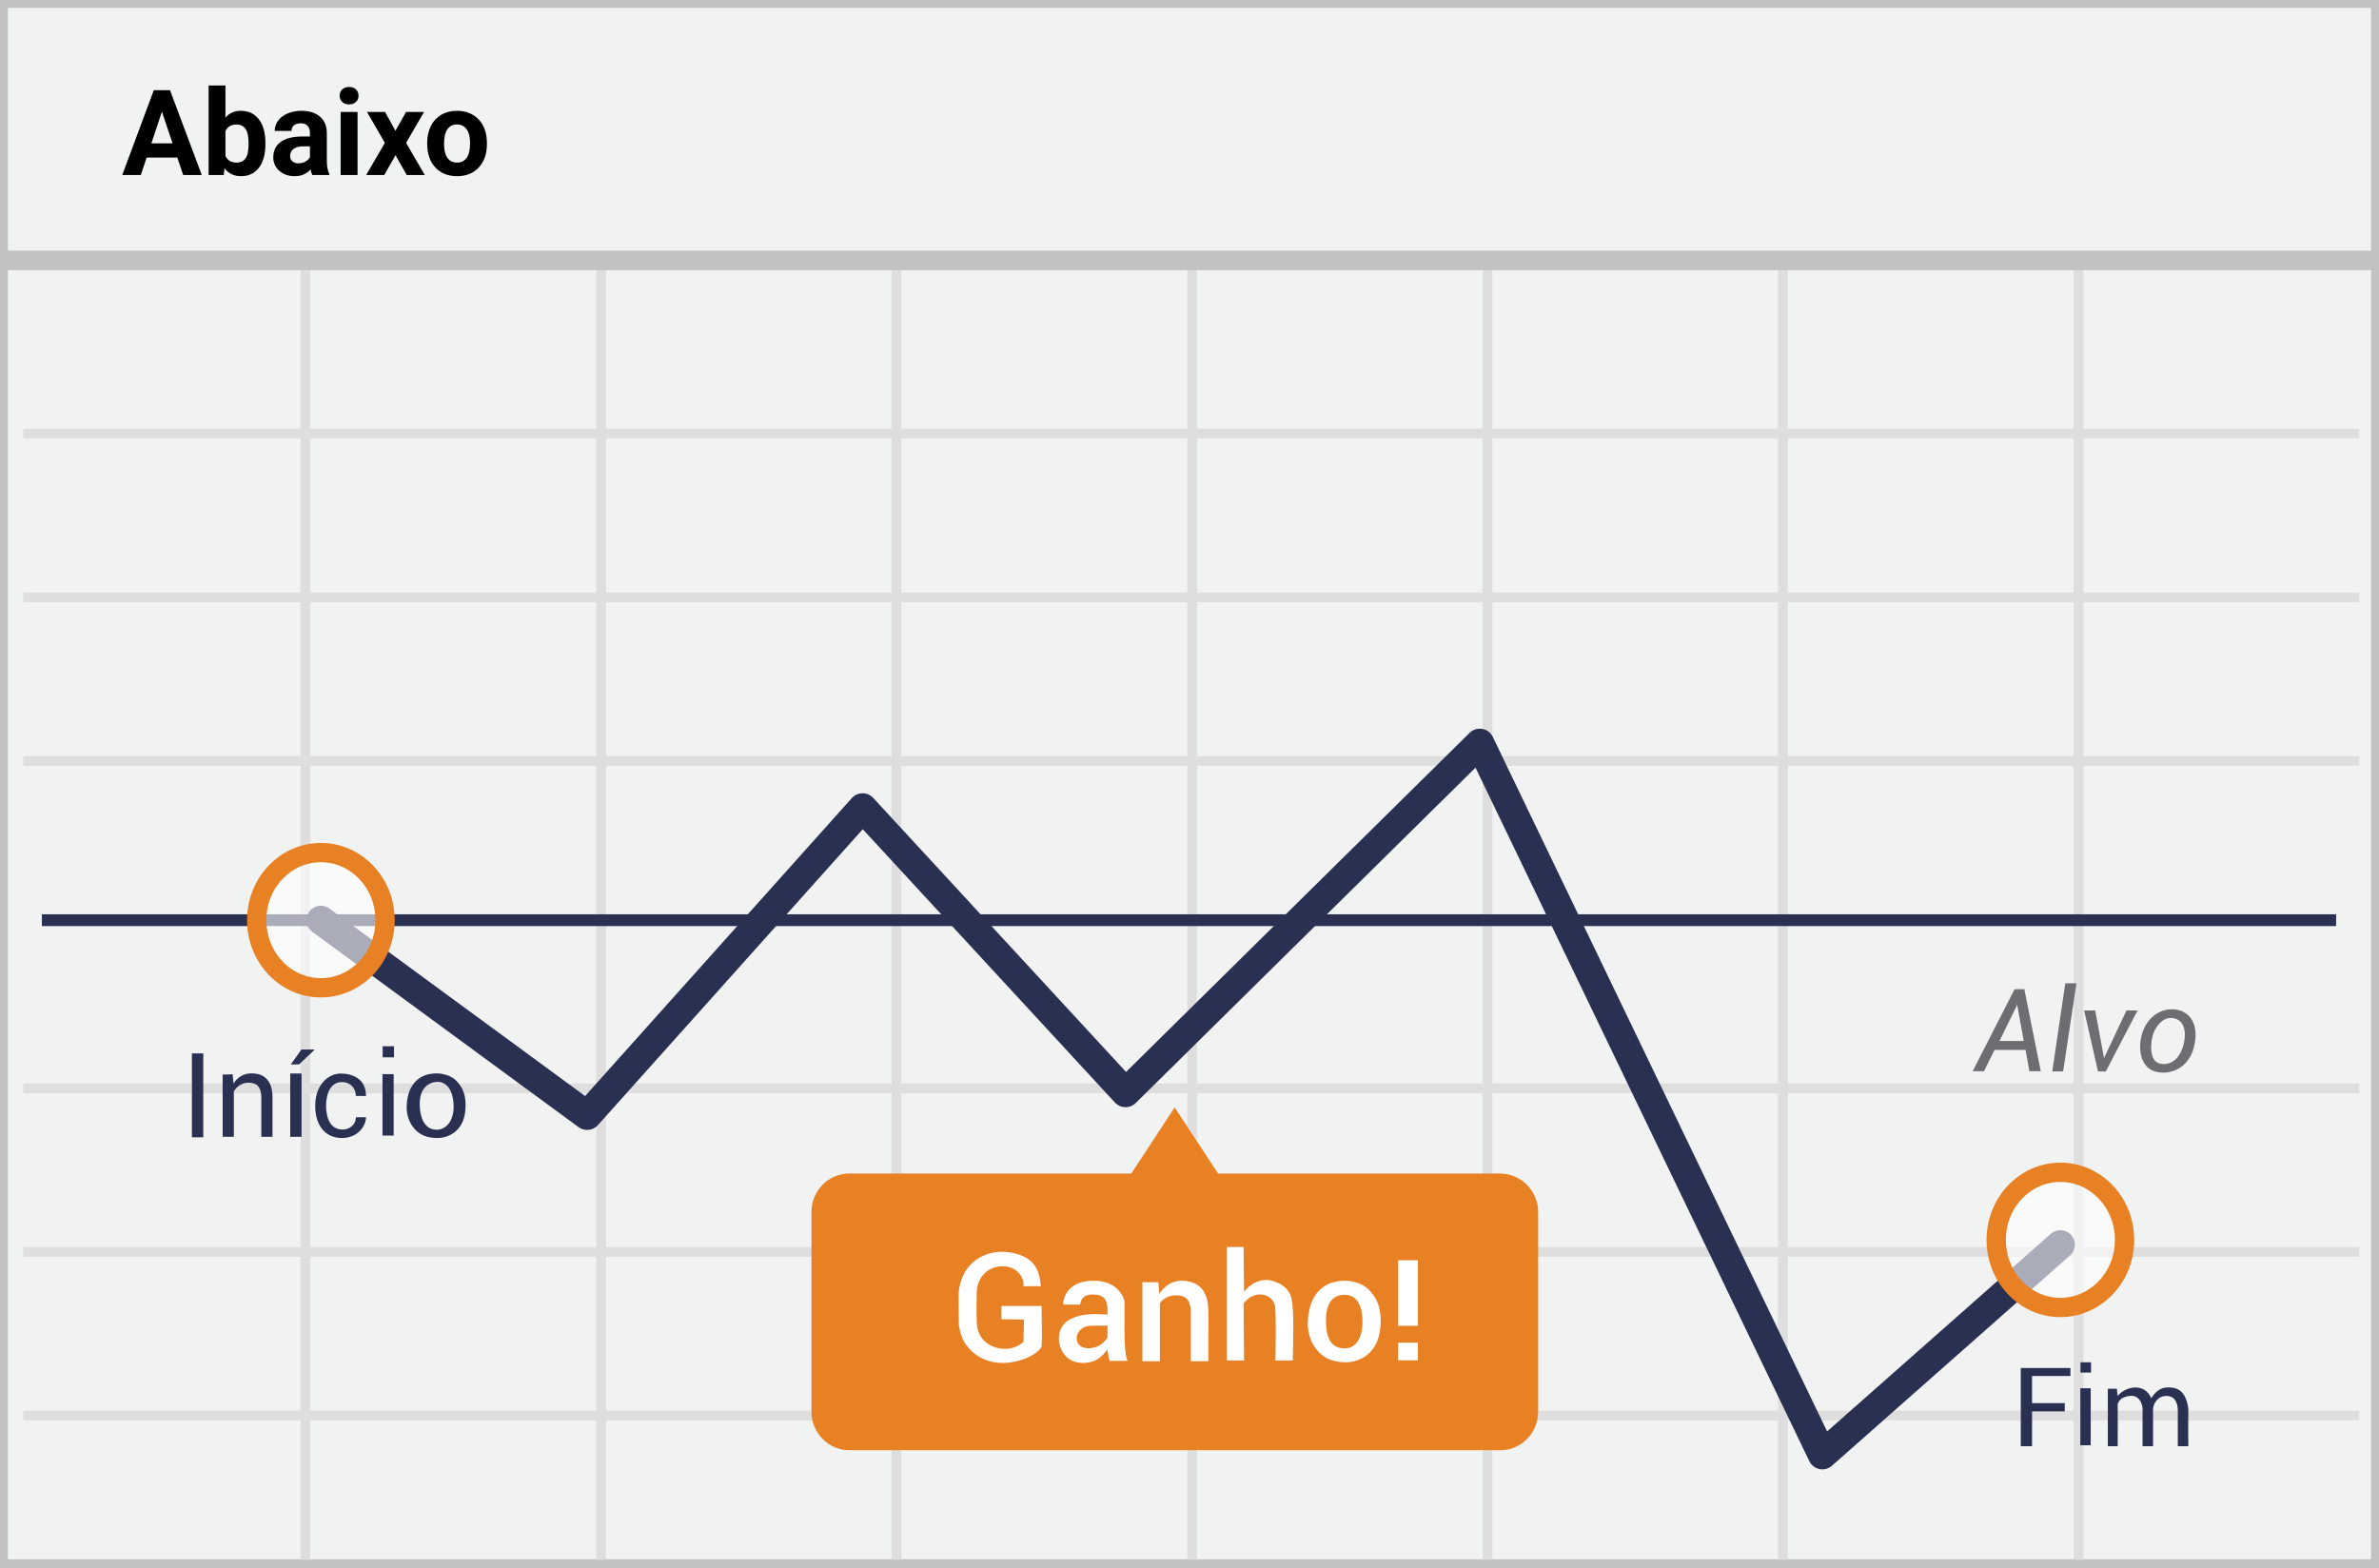
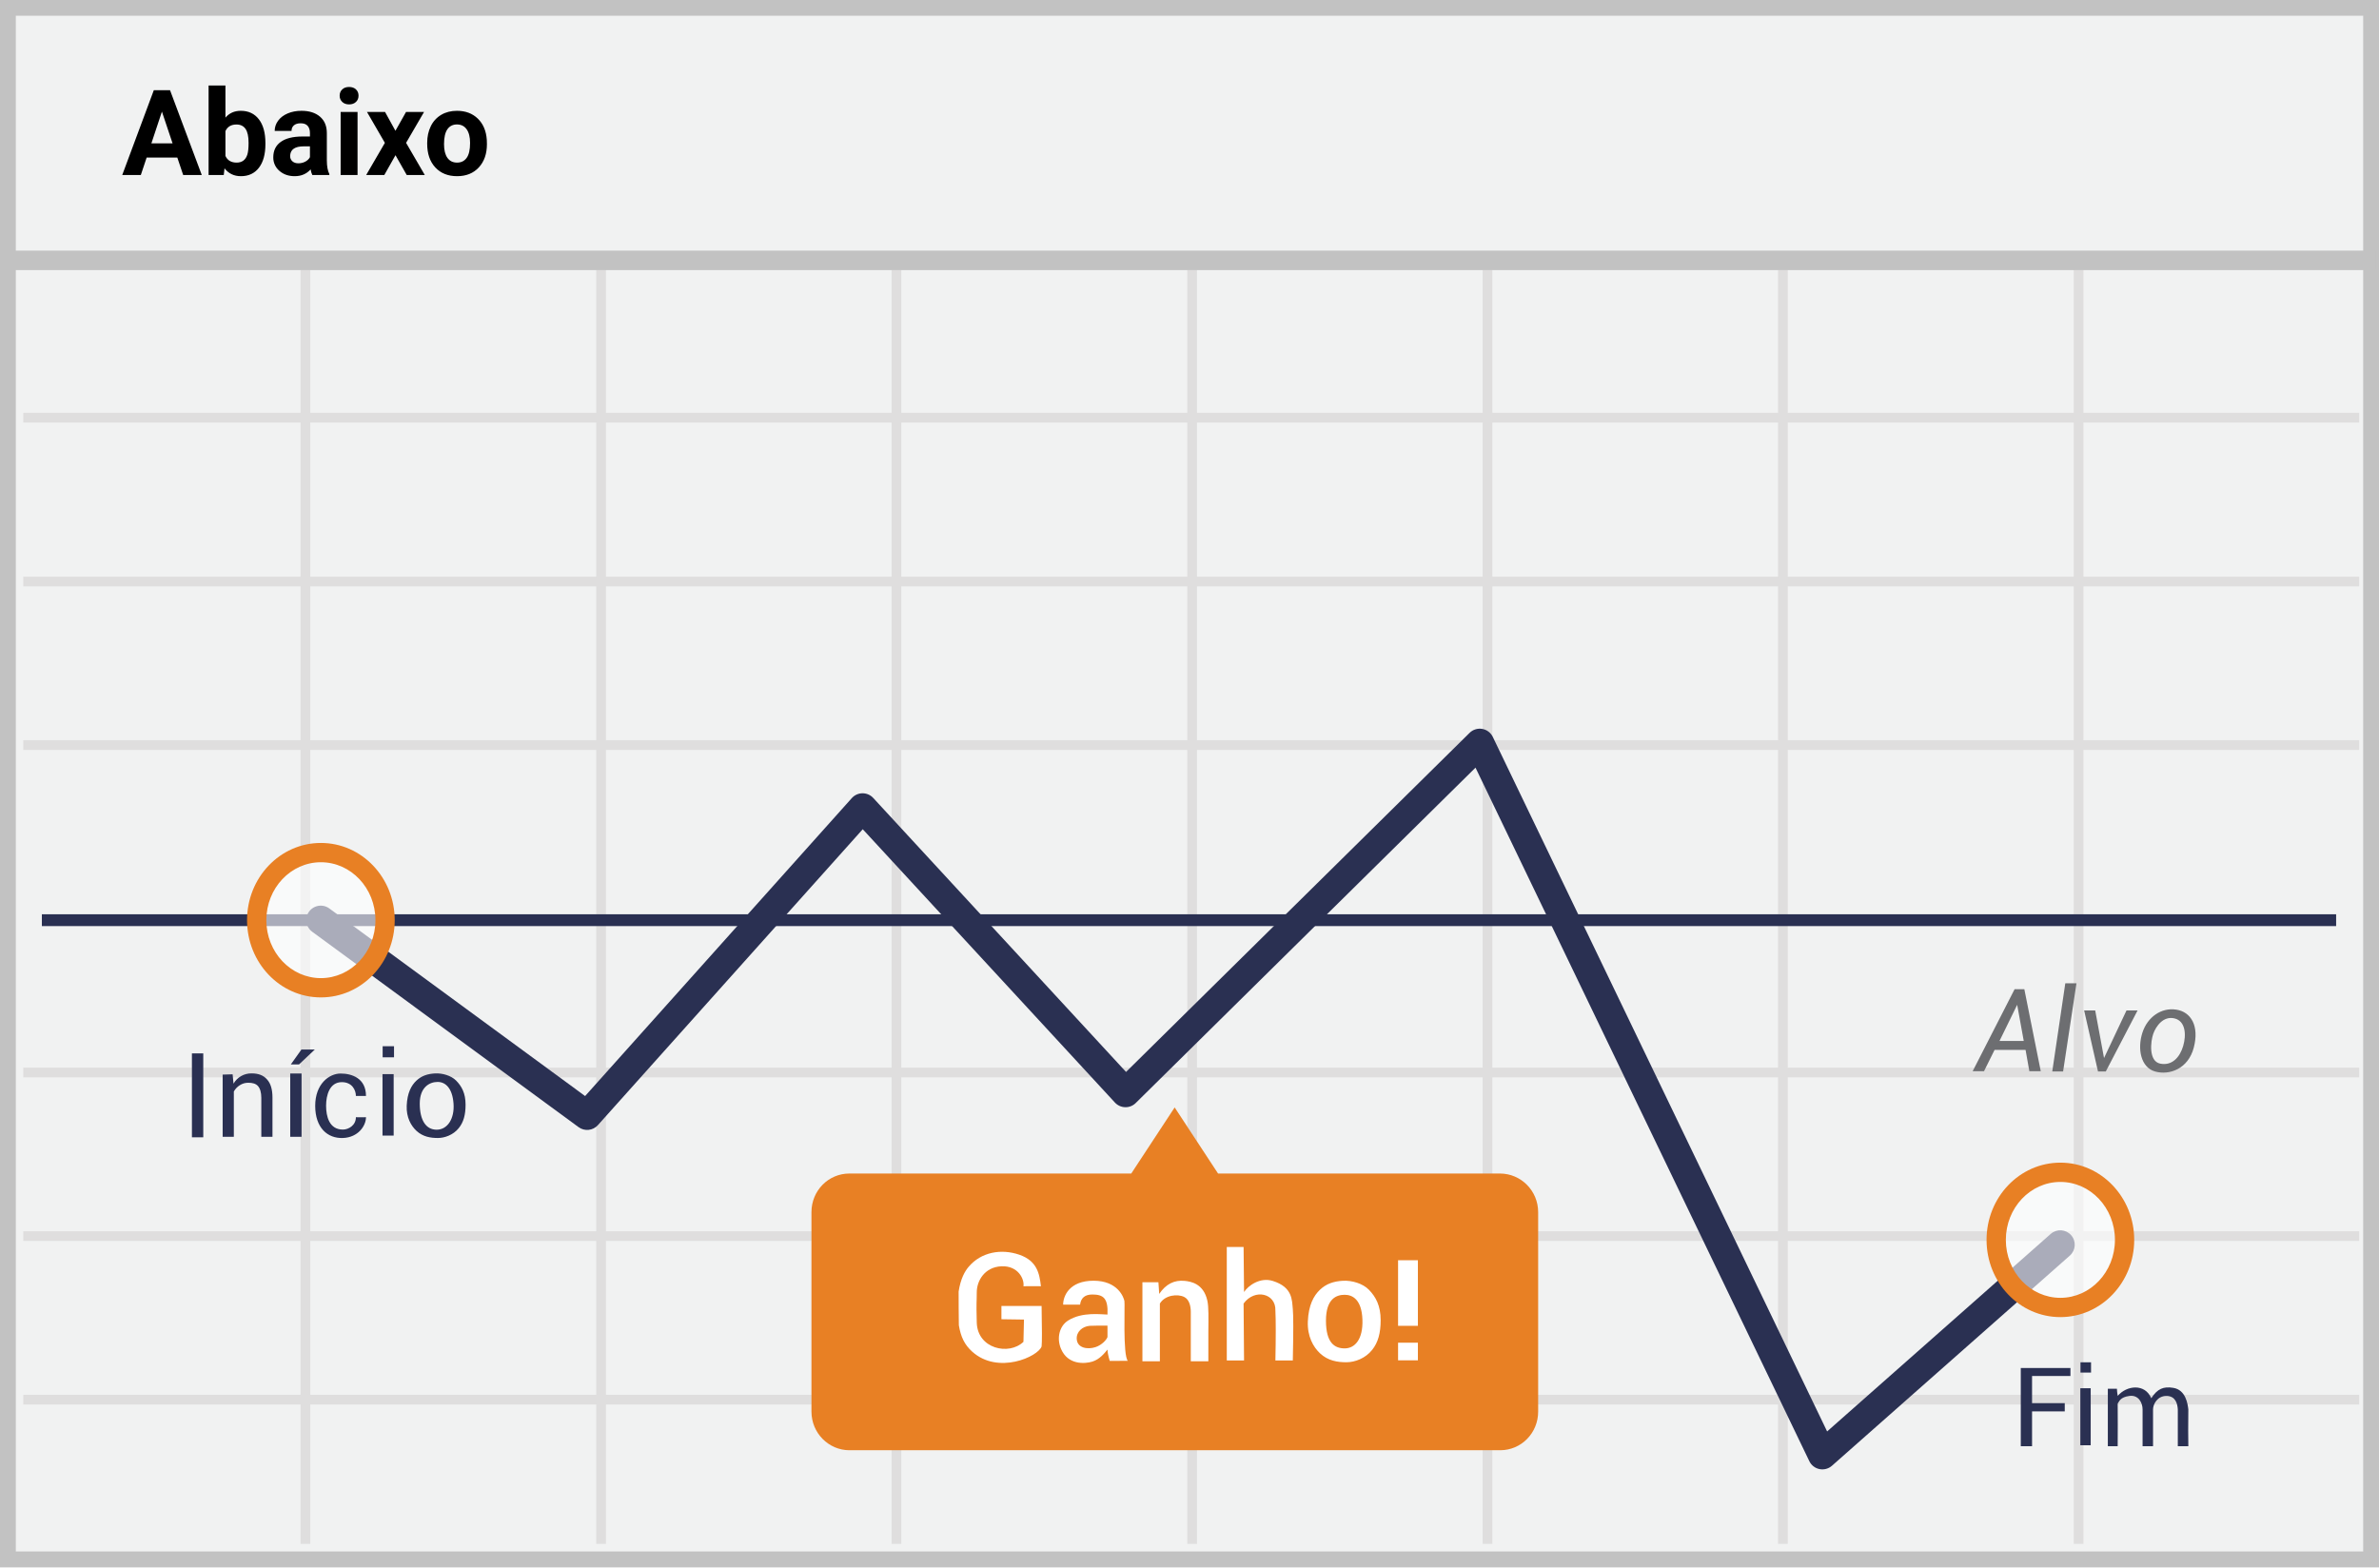
<svg xmlns="http://www.w3.org/2000/svg" width="299" height="197">
  <g fill="none" fill-rule="evenodd">
-     <path stroke="#C2C2C2" stroke-width="2" fill="#F1F2F2" d="M0 0h299v197H0z" />
-     <path d="M2.926 54.501H296.51M2.926 75.1H296.51M2.926 95.66H296.51M2.926 136.816H296.51M2.926 157.376H296.51M2.926 177.936H296.51M38.383 33.942v162.126M75.546 33.942v162.126M112.67 33.942v162.126m37.162-162.126v162.126m37.124-162.126v162.126M224.08 33.942v162.126m37.162-162.126v162.126" stroke="#DFDEDE" stroke-width="1.223" />
-     <path d="M.805 32.728H298.63" stroke="#C2C2C2" stroke-width="2.447" fill="#F1F2F2" />
+     <path fill="#F1F2F2" d="M0 0h299v197H0z" />
+     <path d="M1.987 1.98v193.04h295.026V1.98H1.987zM299 0v197H0V0h299z" fill="#C2C2C2" fill-rule="nonzero" />
+     <path d="M2.926 53.113V51.89H296.51v1.223H2.926zm0 20.598v-1.223H296.51v1.223H2.926zm0 20.56v-1.224H296.51v1.224H2.926zm0 41.157v-1.223H296.51v1.223H2.926zm0 20.56v-1.223H296.51v1.223H2.926zm0 20.56v-1.223H296.51v1.223H2.926zM37.772 31.942h1.223v162.126h-1.223V31.942zm37.162 0h1.223v162.126h-1.223V31.942zm37.124 0h1.223v162.126h-1.223V31.942zm37.162 0h1.223v162.126h-1.223V31.942zm37.124 0h1.223v162.126h-1.223V31.942zm37.124 0h1.224v162.126h-1.224V31.942zm37.162 0h1.224v162.126h-1.224V31.942z" fill="#DFDEDE" fill-rule="nonzero" />
+     <path fill="#C2C2C2" fill-rule="nonzero" d="M.805 33.951v-2.447H298.63v2.447z" />
    <path d="M188.509 147.514h-35.42l-5.454-8.308-5.455 8.308h-35.42c-2.652 0-4.773 2.162-4.773 4.855v25.074c0 2.693 2.16 4.855 4.773 4.855h81.787c2.652 0 4.773-2.162 4.773-4.855v-25.074c0-2.693-2.16-4.855-4.811-4.855z" fill="#E88024" />
-     <g transform="translate(5 93)">
-       <path d="M.262 22.669h288.35" stroke="#2A3052" stroke-width="1.485" stroke-linejoin="round" />
-       <path stroke="#2A3052" stroke-width="3.635" stroke-linecap="round" stroke-linejoin="round" d="M35.33 22.669l33.463 24.548 34.62-38.684 33.05 35.827L180.98.414l43.06 89.471 29.916-26.43" />
-       <ellipse fill="#FFF" opacity=".6" cx="35.33" cy="22.669" rx="8.067" ry="8.496" />
-       <ellipse stroke="#E88024" stroke-width="2.424" cx="35.33" cy="22.669" rx="8.067" ry="8.496" />
-       <ellipse fill="#FFF" opacity=".6" cx="253.956" cy="62.855" rx="8.067" ry="8.496" />
-       <ellipse stroke="#E88024" stroke-width="2.424" cx="253.956" cy="62.856" rx="8.067" ry="8.496" />
-     </g>
+     <path fill="#2A3052" fill-rule="nonzero" d="M5.262 116.411v-1.485h288.35v1.485z" />
+     <path d="M108.433 104.236L75.147 141.43a1.818 1.818 0 0 1-2.43.253l-33.463-24.547a1.818 1.818 0 1 1 2.15-2.932l32.134 23.572 33.52-37.454a1.818 1.818 0 0 1 2.69-.02l31.776 34.444 43.18-42.625a1.818 1.818 0 0 1 2.914.506l42.02 87.307 28.114-24.84a1.818 1.818 0 0 1 2.407 2.725l-29.915 26.43a1.818 1.818 0 0 1-2.841-.574l-41.957-87.179-42.706 42.158a1.818 1.818 0 0 1-2.613-.06l-31.694-34.357z" fill="#2A3052" fill-rule="nonzero" />
+     <ellipse fill="#FFF" opacity=".6" cx="40.33" cy="115.669" rx="8.067" ry="8.496" />
+     <path d="M40.33 125.376c-5.14 0-9.28-4.36-9.28-9.707 0-5.348 4.14-9.708 9.28-9.708 5.139 0 9.279 4.36 9.279 9.708s-4.14 9.707-9.28 9.707zm0-2.423c3.771 0 6.855-3.248 6.855-7.284 0-4.037-3.084-7.284-6.855-7.284-3.772 0-6.856 3.247-6.856 7.284 0 4.036 3.084 7.284 6.856 7.284z" fill="#E88024" fill-rule="nonzero" />
+     <ellipse fill="#FFF" opacity=".6" cx="258.956" cy="155.855" rx="8.067" ry="8.496" />
+     <path d="M258.956 165.563c-5.14 0-9.28-4.36-9.28-9.707 0-5.348 4.14-9.708 9.28-9.708 5.139 0 9.279 4.36 9.279 9.708s-4.14 9.707-9.28 9.707zm0-2.423c3.771 0 6.855-3.248 6.855-7.284 0-4.037-3.084-7.284-6.855-7.284-3.772 0-6.856 3.247-6.856 7.284 0 4.036 3.084 7.284 6.856 7.284z" fill="#E88024" fill-rule="nonzero" />
    <path d="M259.572 123.604h1.404l-1.68 11.08h-1.362l1.638-11.08zm2.369 3.411h1.39l1.11 5.982 2.824-5.982h1.392l-3.993 7.668h-.982l-1.741-7.668zm11.578-.103c1.87.29 2.907 2.063 2.204 4.764-.702 2.701-3.082 3.519-4.87 3.012-1.79-.508-2.235-2.83-1.6-4.843.634-2.012 2.396-3.224 4.266-2.933zm-.227 1.102c-1.402-.332-2.319.981-2.66 1.927-.34.947-.618 3.457.87 3.759 1.49.3 2.47-.806 2.884-2.21.414-1.403.308-3.143-1.094-3.476zm-25.364 6.643l5.273-10.313h1.224l2.065 10.313h-1.434l-.476-2.683h-3.896l-1.329 2.683h-1.427zm3.374-3.804h3.05l-.827-4.546-2.223 4.546z" fill="#6D6E71" fill-rule="nonzero" />
    <path d="M178.206 166.659h-2.492v-8.244h2.492v8.244zm0 4.337h-2.492v-2.215h2.492v2.215zM143.582 161.184h2.011l.101 1.464c.824-1.228 1.893-1.775 3.207-1.639.76.079 2.365.328 2.843 2.488.176.792.138 2.13.125 3.949-.005.706-.005 1.929 0 3.667h-2.207v-6.22c0-.731-.205-1.548-.818-1.857-.843-.425-2.43-.247-3.067.824v7.253h-2.195v-9.93.001zm-17.72 4.647v-1.669h5.049c.057 2.909.057 4.605 0 5.088-.426 1.273-5.468 3.588-8.724.652-.97-.876-1.426-1.845-1.676-3.313-.011-1.5-.038-2.906-.028-4.237.247-1.63.793-2.556 1.233-3.082 1.6-1.914 4.15-2.325 6.394-1.55 2.243.775 2.534 2.386 2.715 3.961-.519 0-.793-.022-2.196 0 .142-.886-.664-2.6-2.769-2.506-2.104.095-3.097 1.824-3.097 3.264 0 1.44-.076.957 0 3.819.095 3.287 4.035 4.169 5.866 2.413l.067-2.799-2.834-.041zm9.887-1.835a151.15 151.15 0 0 0-2.13 0c0-1.069.764-3.007 3.824-3.007 3.06 0 3.794 2.102 3.877 2.554.083.453-.213 6.799.427 7.52l-2.273.002c-.187-.642-.281-1.117-.281-1.424-.355.433-.965 1.224-1.902 1.514-.937.29-3.066.447-3.938-1.596-.575-1.346-.208-2.86.872-3.554 1.784-1.147 4.236-.763 4.968-.763.094-2.045-.516-2.52-1.902-2.52-.924 0-1.438.424-1.542 1.274zm3.443 2.643a36.881 36.881 0 0 0-2.245.02c-.892.078-1.687.737-1.619 1.677.08 1.12 1.355 1.327 2.352 1.003.837-.271 1.421-.971 1.512-1.27v-1.43zm29.596-5.644c1.097-.061 2.486.328 3.263 1.132.86.89 1.474 1.996 1.474 3.823 0 1.617-.317 2.787-1.067 3.732-.847 1.067-2.167 1.556-3.238 1.556-1.11 0-2.316-.178-3.328-1.133-.829-.78-1.595-2.12-1.519-3.989.085-2.064.736-3.242 1.519-3.989.791-.754 1.72-1.067 2.896-1.132zm.218 1.763c-1 0-2.355.447-2.355 3.252 0 2.805 1.093 3.485 2.355 3.485s2.318-1.117 2.228-3.62c-.09-2.501-1.227-3.117-2.228-3.117zm-14.82-6.007h2.112c.039 3.462.058 5.348.058 5.659.515-.8 2.008-1.89 3.601-1.396 2.528.782 2.413 2.431 2.528 3.538.077.738.077 2.892 0 6.464h-2.19c.06-2.948.06-5.043 0-6.284.08-2.15-2.594-2.797-3.997-.876l.058 7.16h-2.17v-14.265z" fill="#FFF" fill-rule="nonzero" />
    <path d="M29.236 135.042l.114 1.176a2.565 2.565 0 0 1 2.277-1.29c.835 0 1.48.228 1.935.759.456.493.683 1.252.683 2.277v4.933h-1.403v-4.895c0-.683-.152-1.177-.417-1.48-.266-.304-.683-.418-1.215-.418a1.94 1.94 0 0 0-1.062.304 2.18 2.18 0 0 0-.759.797v5.692h-1.404v-7.817l1.252-.038h-.001zm-5.115-2.628h1.426v10.545h-1.425l-.001-10.545zm12.355 2.53h1.426v7.953h-1.426v-7.953zm11.598.077h1.403v7.725h-1.403v-7.725zm.018-3.508v1.393h1.43v-1.393h-1.43zm-3.362 6.253c.499-.014.967 0 1.268 0 0-2.232-1.769-2.821-3.191-2.821-1.423 0-3.192 1.29-3.192 4.058 0 2.769 1.552 4.115 3.48 4.046 1.926-.07 2.903-1.535 2.903-2.613-.562.013-.705.013-1.268 0 0 1.019-.917 1.554-1.636 1.554-1.72 0-2.11-1.67-2.11-2.996 0-1.328.44-2.966 1.976-2.966 1.304 0 1.77 1.01 1.77 1.738zm9.955-2.835c.887-.049 2.01.26 2.639.897.694.705 1.191 1.582 1.191 3.03 0 1.281-.256 2.208-.863 2.957-.685.846-1.752 1.233-2.618 1.233-.897 0-1.871-.141-2.69-.898-.67-.619-1.29-1.68-1.228-3.16.069-1.637.595-2.57 1.228-3.162.64-.598 1.391-.846 2.341-.897zm.32 1.07c-1.018 0-2.249.664-2.249 2.722 0 2.059.76 3.283 2.123 3.283 1.365 0 2.26-1.385 2.122-3.283-.139-1.898-.979-2.722-1.997-2.722h.001zm-18.453-2.2h1.032l1.98-1.871h-1.68l-1.332 1.871zM260.22 171.959v1.006h-4.825v3.416h4.11v1.036h-4.11v4.374h-1.417v-9.832h6.242zm1.242 2.542h1.304v7.174h-1.303l-.001-7.174zm.018-3.259v1.294h1.328v-1.294h-1.328zm3.439 3.326h1.142c.006.228.038.53.096.905 1.134-1.346 3.432-1.589 4.221.289.772-1.194 1.533-1.512 2.775-1.305 1.572.261 1.807 2.036 1.883 2.707-.033 1.922-.012 3.612 0 4.627h-1.323v-4.627c-.04-.684-.27-1.691-1.43-1.691-1.162 0-1.682 1.064-1.682 1.691v4.627h-1.315v-4.627c0-.808-.495-1.854-1.662-1.691-1.167.162-1.265.686-1.467.96.014 1.786.014 3.572 0 5.358h-1.238v-7.223z" fill="#2A3052" fill-rule="nonzero" />
-     <path d="M22.284 19.803h-3.852L17.699 22h-2.336l3.97-10.664h2.036L25.36 22h-2.336l-.74-2.197zm-3.26-1.78h2.667l-1.34-3.992-1.326 3.992zm14.334.088c0 1.27-.27 2.26-.813 2.97-.542.71-1.298 1.065-2.27 1.065-.86 0-1.546-.33-2.058-.988l-.095.842h-1.905V10.75h2.117v4.036c.488-.572 1.13-.857 1.926-.857.967 0 1.725.355 2.274 1.065.55.71.824 1.71.824 3v.117zm-2.116-.154c0-.8-.127-1.385-.381-1.754s-.632-.553-1.135-.553c-.674 0-1.138.276-1.392.828v3.127c.259.557.728.835 1.406.835.684 0 1.133-.337 1.348-1.01.102-.323.154-.814.154-1.473zM39.254 22a2.35 2.35 0 0 1-.212-.71c-.513.57-1.18.856-2 .856-.776 0-1.42-.224-1.93-.673a2.167 2.167 0 0 1-.765-1.7c0-.84.311-1.484.934-1.933.623-.45 1.522-.676 2.699-.681h.974v-.454c0-.367-.094-.66-.282-.88-.188-.219-.484-.329-.89-.329-.356 0-.636.086-.838.256-.203.171-.304.406-.304.704h-2.117c0-.46.142-.884.425-1.275.283-.39.683-.697 1.2-.919.519-.222 1.1-.333 1.744-.333.977 0 1.752.245 2.326.736.573.49.86 1.18.86 2.069v3.435c.005.752.11 1.32.315 1.706V22h-2.139zm-1.75-1.472c.312 0 .6-.07.864-.209.264-.14.46-.326.586-.56v-1.363h-.79c-1.06 0-1.624.367-1.693 1.1l-.007.124c0 .263.093.48.278.651.186.171.44.257.762.257zM44.938 22h-2.124v-7.925h2.124V22zm-2.249-9.976c0-.317.107-.578.32-.783.211-.205.5-.308.867-.308.361 0 .65.103.864.308.215.205.322.466.322.783 0 .323-.108.586-.325.791-.218.206-.505.308-.861.308s-.643-.102-.86-.308a1.04 1.04 0 0 1-.327-.79zm7.01 4.417l1.333-2.366h2.263l-2.256 3.882L53.39 22h-2.27l-1.414-2.49L48.3 22h-2.278l2.351-4.043-2.248-3.882h2.27l1.304 2.366zm3.991 1.523c0-.786.152-1.486.455-2.102a3.324 3.324 0 0 1 1.307-1.428c.569-.337 1.23-.505 1.981-.505 1.07 0 1.942.327 2.619.981.676.654 1.053 1.543 1.131 2.666l.015.542c0 1.216-.34 2.191-1.018 2.926-.679.735-1.59 1.102-2.732 1.102-1.143 0-2.055-.366-2.736-1.098-.681-.733-1.022-1.729-1.022-2.988v-.096zm2.117.154c0 .752.142 1.327.425 1.725.283.398.688.597 1.216.597.512 0 .913-.197 1.2-.59.289-.393.433-1.021.433-1.886 0-.737-.144-1.308-.432-1.714-.288-.405-.693-.607-1.216-.607-.517 0-.918.201-1.201.604-.283.403-.425 1.026-.425 1.871z" fill="#000" />
+     <path d="M22.284 19.803h-3.852L17.699 22h-2.336l3.97-10.664h2.036L25.36 22h-2.336l-.74-2.197zm-3.26-1.78h2.667l-1.34-3.992-1.326 3.992zm14.334.088c0 1.27-.27 2.26-.813 2.97-.542.71-1.298 1.065-2.27 1.065-.86 0-1.546-.33-2.058-.988l-.095.842h-1.905V10.75h2.117v4.036c.488-.572 1.13-.857 1.926-.857.967 0 1.725.355 2.274 1.065.55.71.824 1.71.824 3v.117zm-2.116-.154c0-.8-.127-1.385-.381-1.754s-.632-.553-1.135-.553c-.674 0-1.138.276-1.392.828v3.127c.259.557.728.835 1.406.835.684 0 1.133-.337 1.348-1.01.102-.323.154-.814.154-1.473zM39.254 22a2.35 2.35 0 0 1-.212-.71c-.513.57-1.18.856-2 .856-.776 0-1.42-.224-1.93-.673a2.167 2.167 0 0 1-.765-1.7c0-.84.311-1.484.934-1.933.623-.45 1.522-.676 2.699-.681h.974v-.454c0-.367-.094-.66-.282-.88-.188-.219-.484-.329-.89-.329-.356 0-.636.086-.838.256-.203.171-.304.406-.304.704h-2.117c0-.46.142-.884.425-1.275.283-.39.683-.697 1.2-.919.519-.222 1.1-.333 1.744-.333.977 0 1.752.245 2.326.736.573.49.86 1.18.86 2.069v3.435c.005.752.11 1.32.315 1.706V22h-2.139zm-1.75-1.472c.312 0 .6-.07.864-.209.264-.14.46-.326.586-.56v-1.363h-.79c-1.06 0-1.624.367-1.693 1.1l-.007.124c0 .263.093.48.278.651.186.171.44.257.762.257zM44.938 22h-2.124v-7.925h2.124V22zm-2.249-9.976c0-.317.107-.578.32-.783.211-.205.5-.308.867-.308.361 0 .65.103.864.308.215.205.322.466.322.783 0 .323-.108.586-.325.791-.218.206-.505.308-.861.308s-.643-.102-.86-.308a1.04 1.04 0 0 1-.327-.79zm7.01 4.417l1.333-2.366h2.263l-2.256 3.882L53.39 22h-2.27l-1.414-2.49L48.3 22h-2.278l2.351-4.043-2.248-3.882h2.27l1.304 2.366zm3.991 1.523c0-.786.152-1.486.455-2.102a3.324 3.324 0 0 1 1.307-1.428c.569-.337 1.23-.505 1.981-.505 1.07 0 1.942.327 2.619.981.676.654 1.053 1.543 1.131 2.666l.015.542c0 1.216-.34 2.191-1.018 2.926-.679.735-1.59 1.102-2.732 1.102-1.143 0-2.055-.366-2.736-1.098-.681-.733-1.022-1.729-1.022-2.988v-.096zm2.117.154c0 .752.142 1.327.425 1.725.283.398.688.597 1.216.597.512 0 .913-.197 1.2-.59.289-.393.433-1.021.433-1.886 0-.737-.144-1.308-.432-1.714-.288-.405-.693-.607-1.216-.607-.517 0-.918.201-1.201.604-.283.403-.425 1.026-.425 1.871z" fill="#000" fill-rule="nonzero" />
  </g>
</svg>
